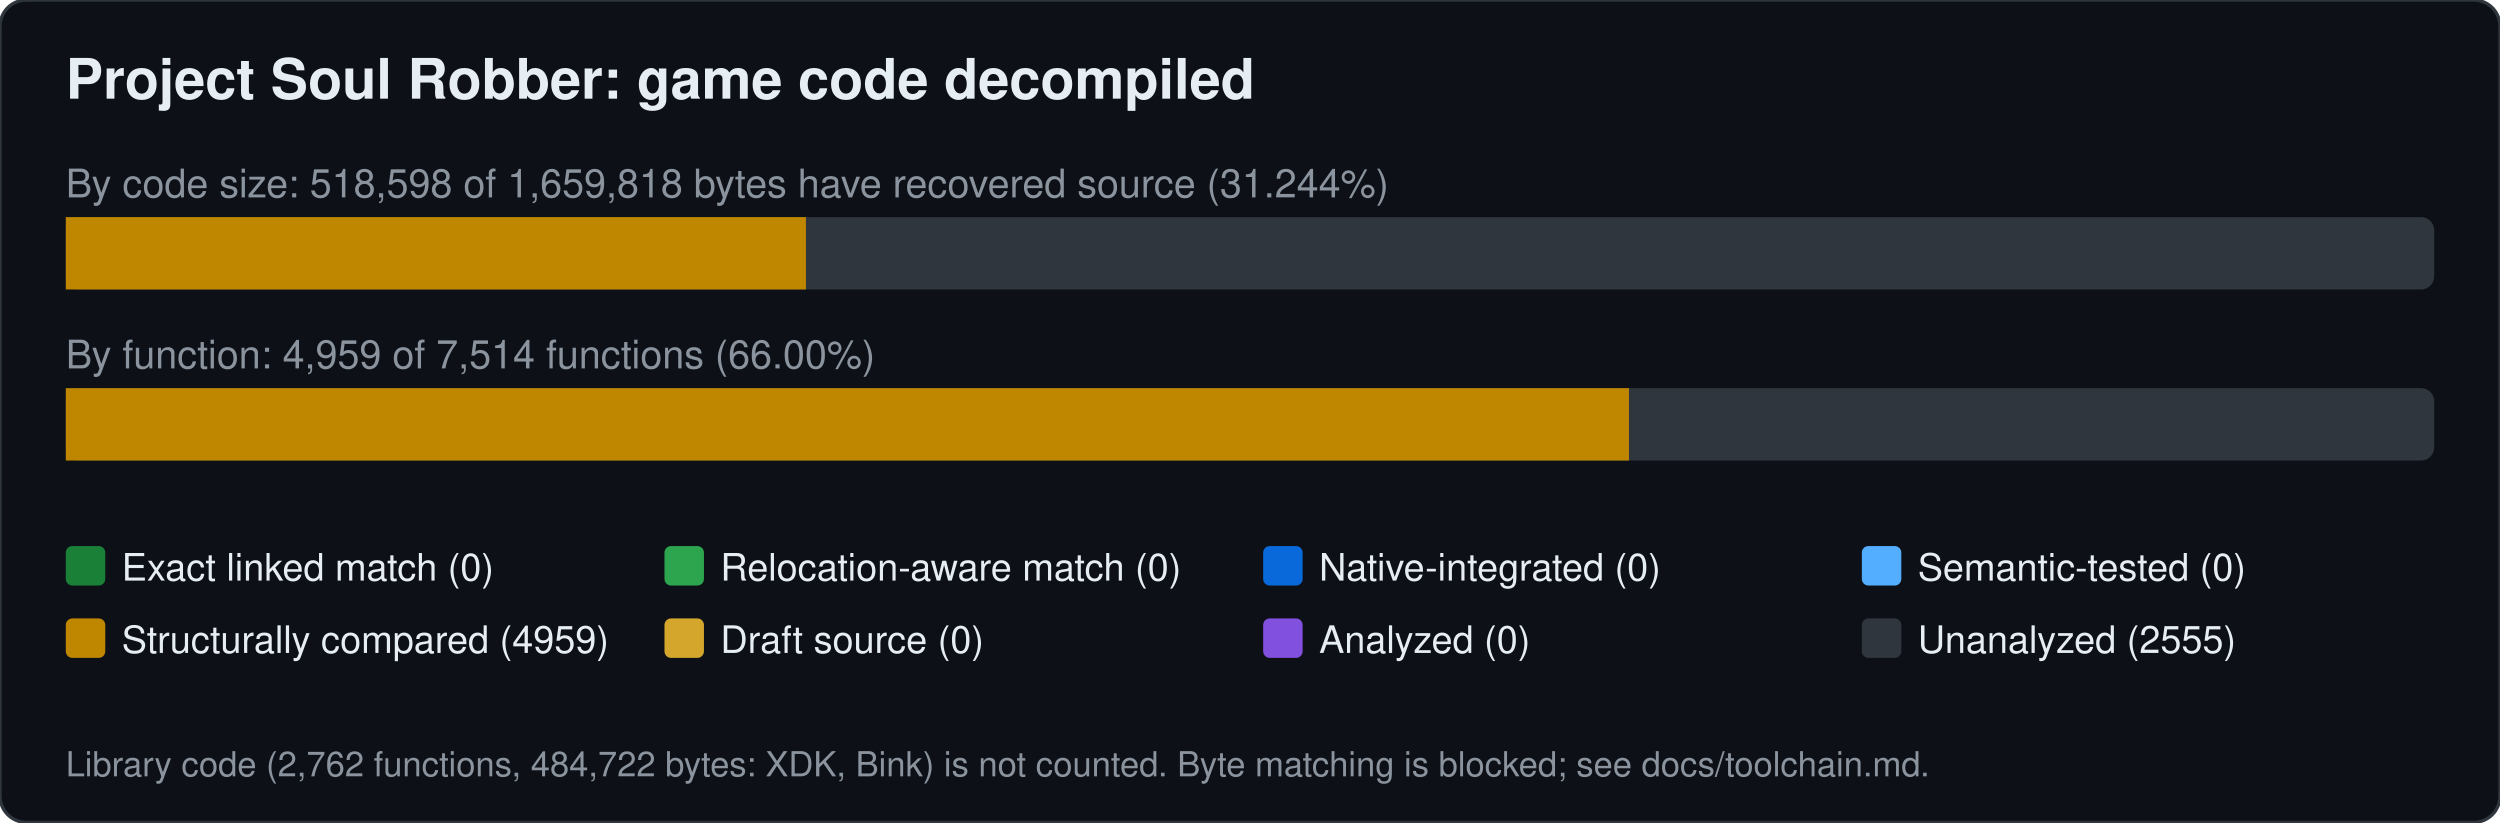
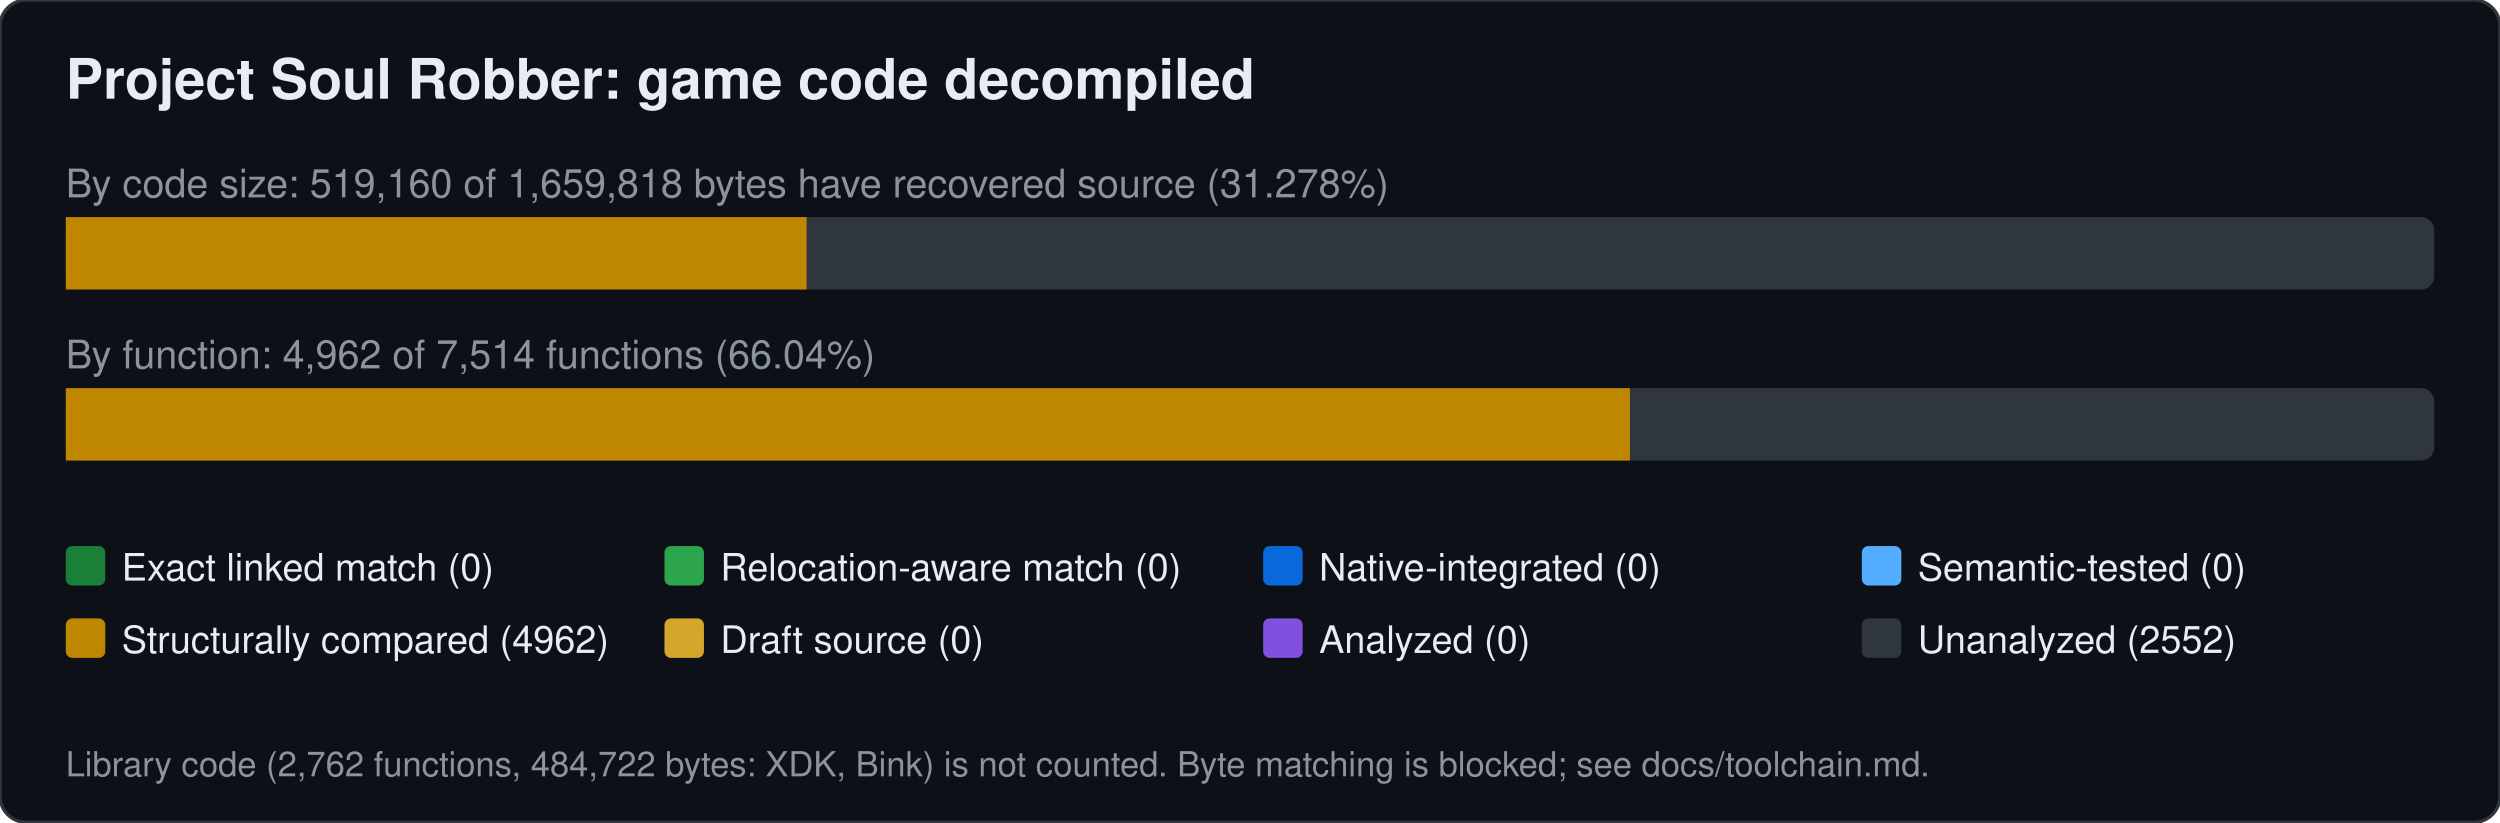
<svg xmlns="http://www.w3.org/2000/svg" width="760" height="250" viewBox="0 0 760 250" font-family="Segoe UI,Helvetica,Arial,sans-serif">
  <rect width="760" height="250" rx="8" fill="#0d1117" stroke="#30363d" />
  <text x="20" y="30" font-size="17" font-weight="600" fill="#e6edf3">Project Soul Robber: game code decompiled</text>
-   <text x="20" y="60" font-size="12" fill="#8b949e">By code size: 518,598 of 1,659,818 bytes have recovered source (31.244%)</text>
+   <text x="20" y="60" font-size="12" fill="#8b949e">By code size: 519,160 of 1,659,818 bytes have recovered source (31.278%)</text>
  <rect x="20" y="66" width="720" height="22" rx="4" fill="#30363d" />
-   <rect x="20.0" y="66" width="225.0" height="22" fill="#bf8700" />
-   <text x="20" y="112" font-size="12" fill="#8b949e">By function: 4,959 of 7,514 functions (66.00%)</text>
+   <rect x="20.0" y="66" width="225.2" height="22" fill="#bf8700" />
+   <text x="20" y="112" font-size="12" fill="#8b949e">By function: 4,962 of 7,514 functions (66.04%)</text>
  <rect x="20" y="118" width="720" height="22" rx="4" fill="#30363d" />
-   <rect x="20.0" y="118" width="475.2" height="22" fill="#bf8700" />
+   <rect x="20.0" y="118" width="475.5" height="22" fill="#bf8700" />
  <rect x="20" y="166" width="12" height="12" rx="2" fill="#1a7f37" />
  <text x="37" y="176.5" font-size="11.5" fill="#e6edf3">Exact linked match (0)</text>
  <rect x="202" y="166" width="12" height="12" rx="2" fill="#2da44e" />
  <text x="219" y="176.5" font-size="11.5" fill="#e6edf3">Relocation-aware match (0)</text>
  <rect x="384" y="166" width="12" height="12" rx="2" fill="#0969da" />
  <text x="401" y="176.5" font-size="11.5" fill="#e6edf3">Native-integrated (0)</text>
  <rect x="566" y="166" width="12" height="12" rx="2" fill="#54aeff" />
  <text x="583" y="176.5" font-size="11.5" fill="#e6edf3">Semantic-tested (0)</text>
  <rect x="20" y="188" width="12" height="12" rx="2" fill="#bf8700" />
-   <text x="37" y="198.5" font-size="11.5" fill="#e6edf3">Structurally compared (4959)</text>
+   <text x="37" y="198.5" font-size="11.5" fill="#e6edf3">Structurally compared (4962)</text>
  <rect x="202" y="188" width="12" height="12" rx="2" fill="#d4a72c" />
  <text x="219" y="198.5" font-size="11.5" fill="#e6edf3">Draft source (0)</text>
  <rect x="384" y="188" width="12" height="12" rx="2" fill="#8250df" />
  <text x="401" y="198.5" font-size="11.5" fill="#e6edf3">Analyzed (0)</text>
  <rect x="566" y="188" width="12" height="12" rx="2" fill="#30363d" />
-   <text x="583" y="198.5" font-size="11.5" fill="#e6edf3">Unanalyzed (2555)</text>
+   <text x="583" y="198.5" font-size="11.5" fill="#e6edf3">Unanalyzed (2552)</text>
  <text x="20" y="236" font-size="10.5" fill="#8b949e">Library code (2,762 functions, 484,722 bytes: XDK, Bink) is not counted. Byte matching is blocked; see docs/toolchain.md.</text>
</svg>
